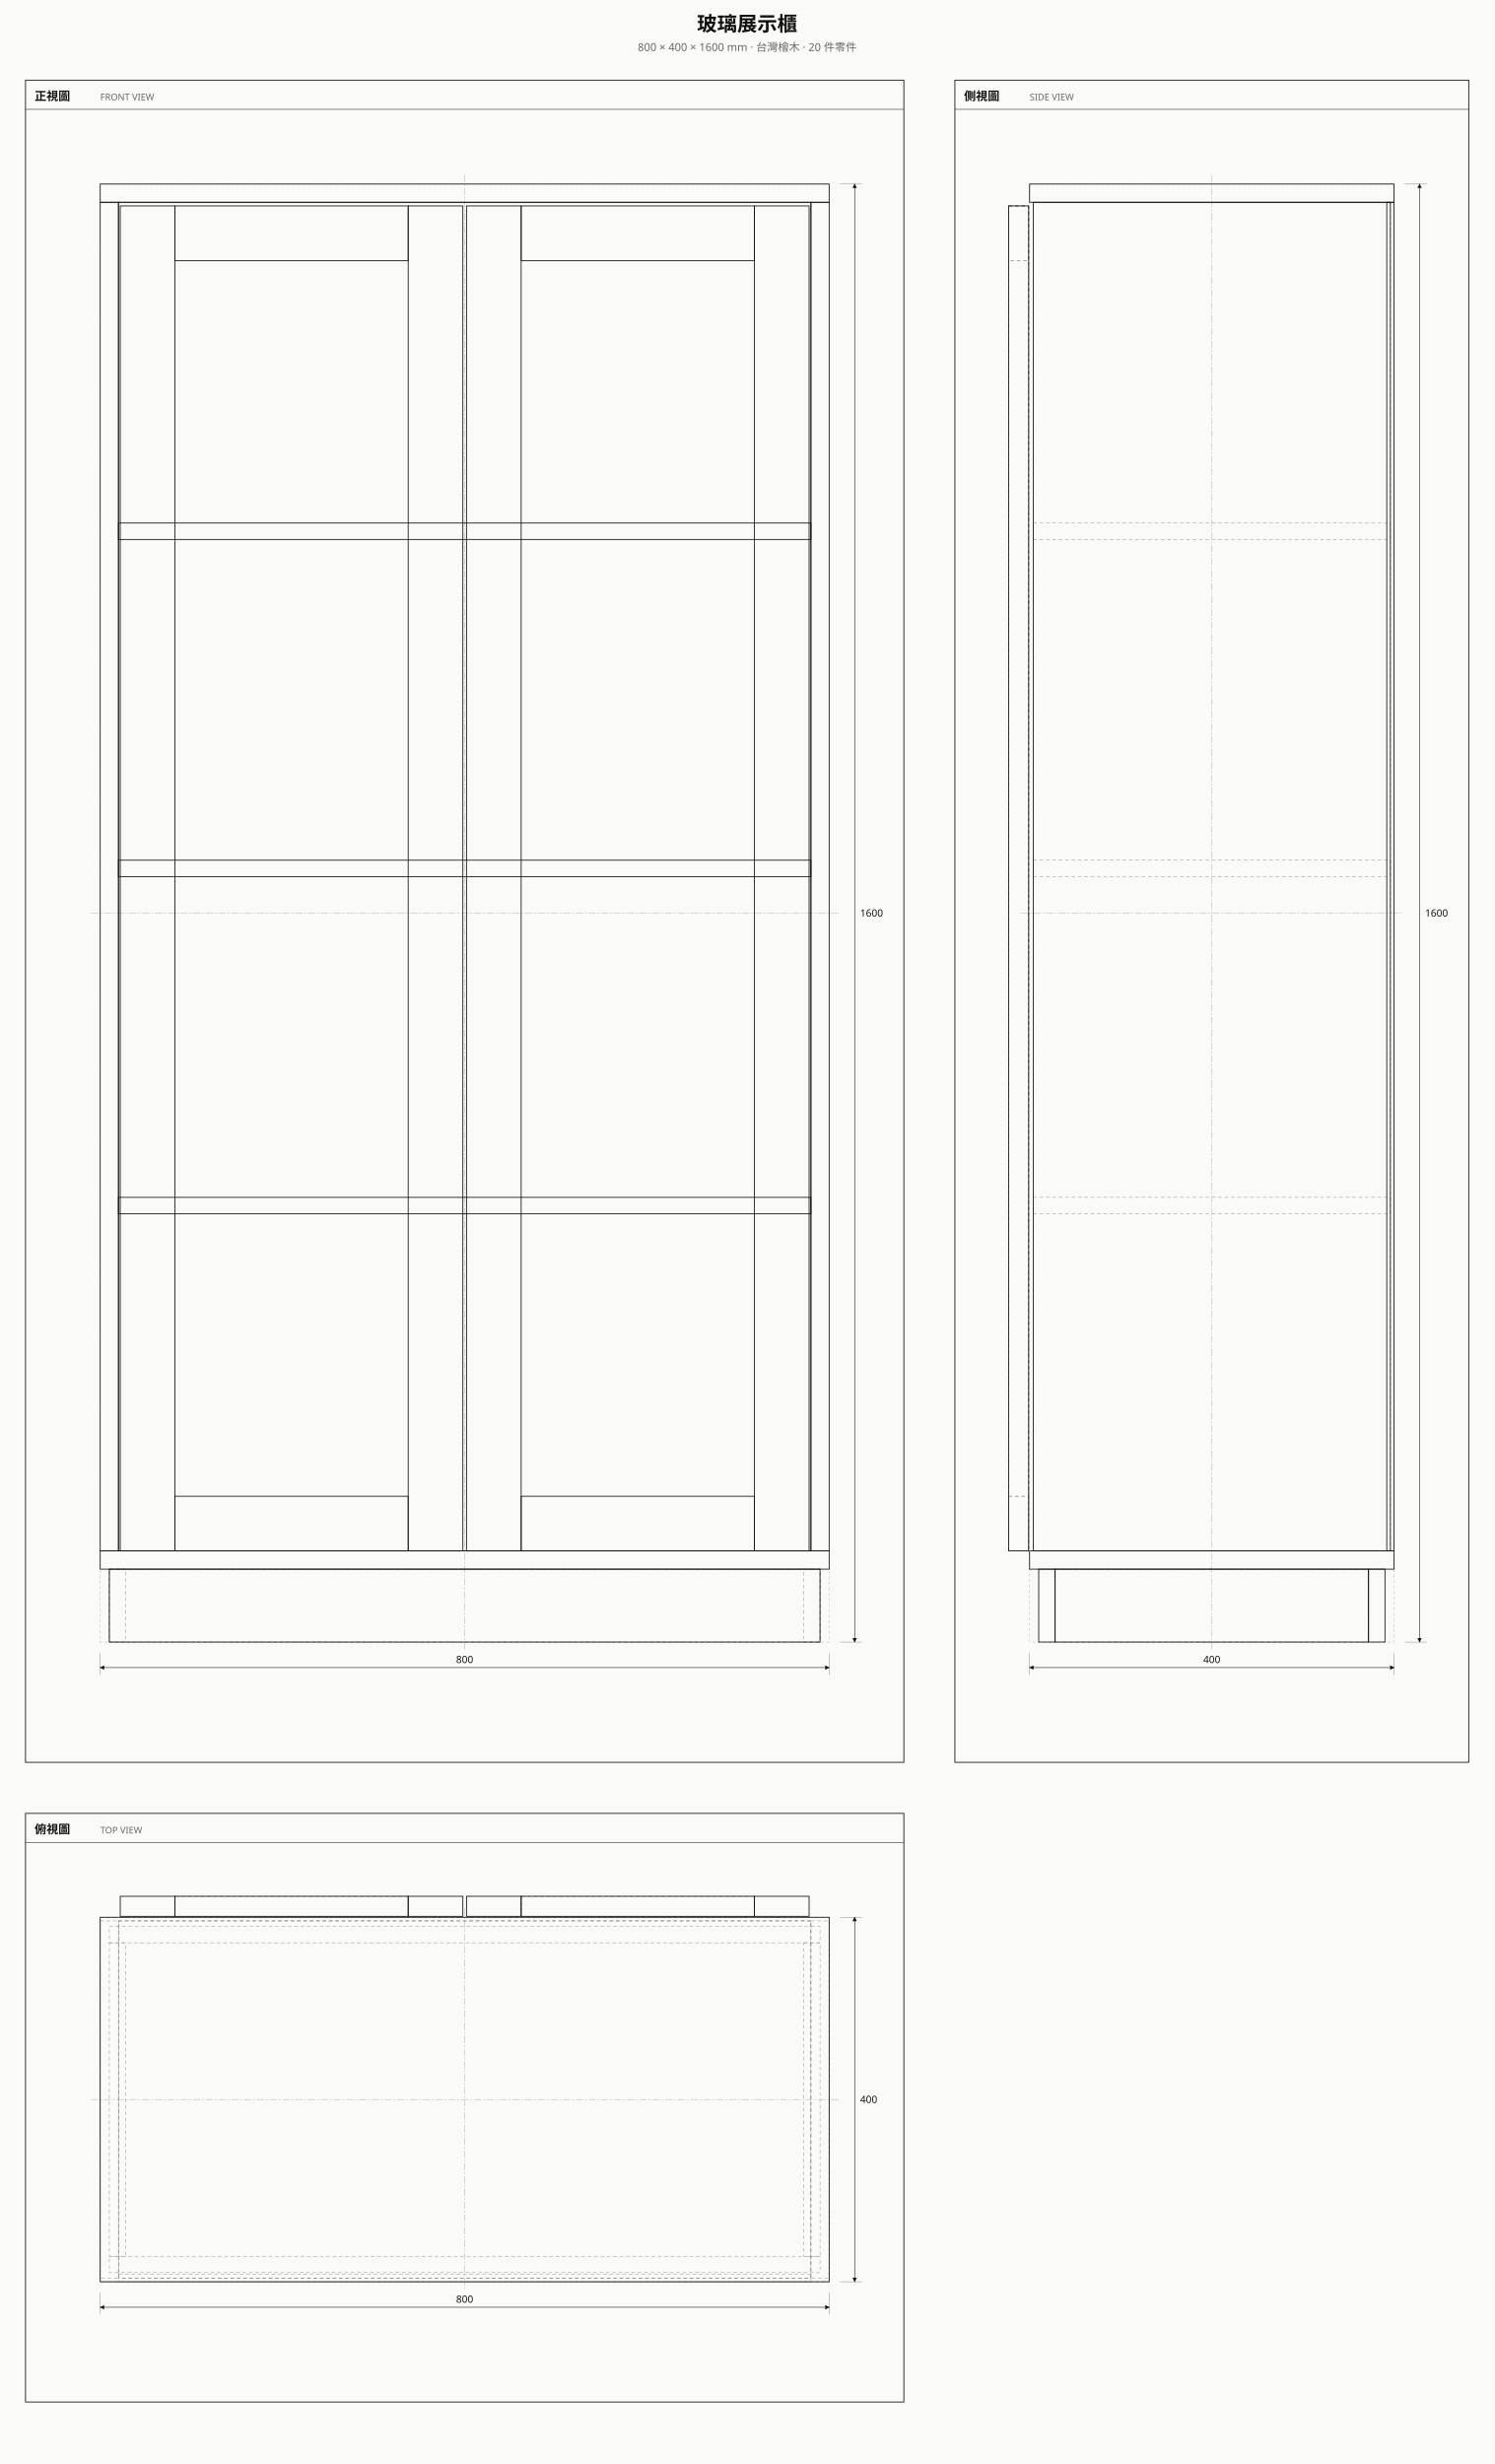
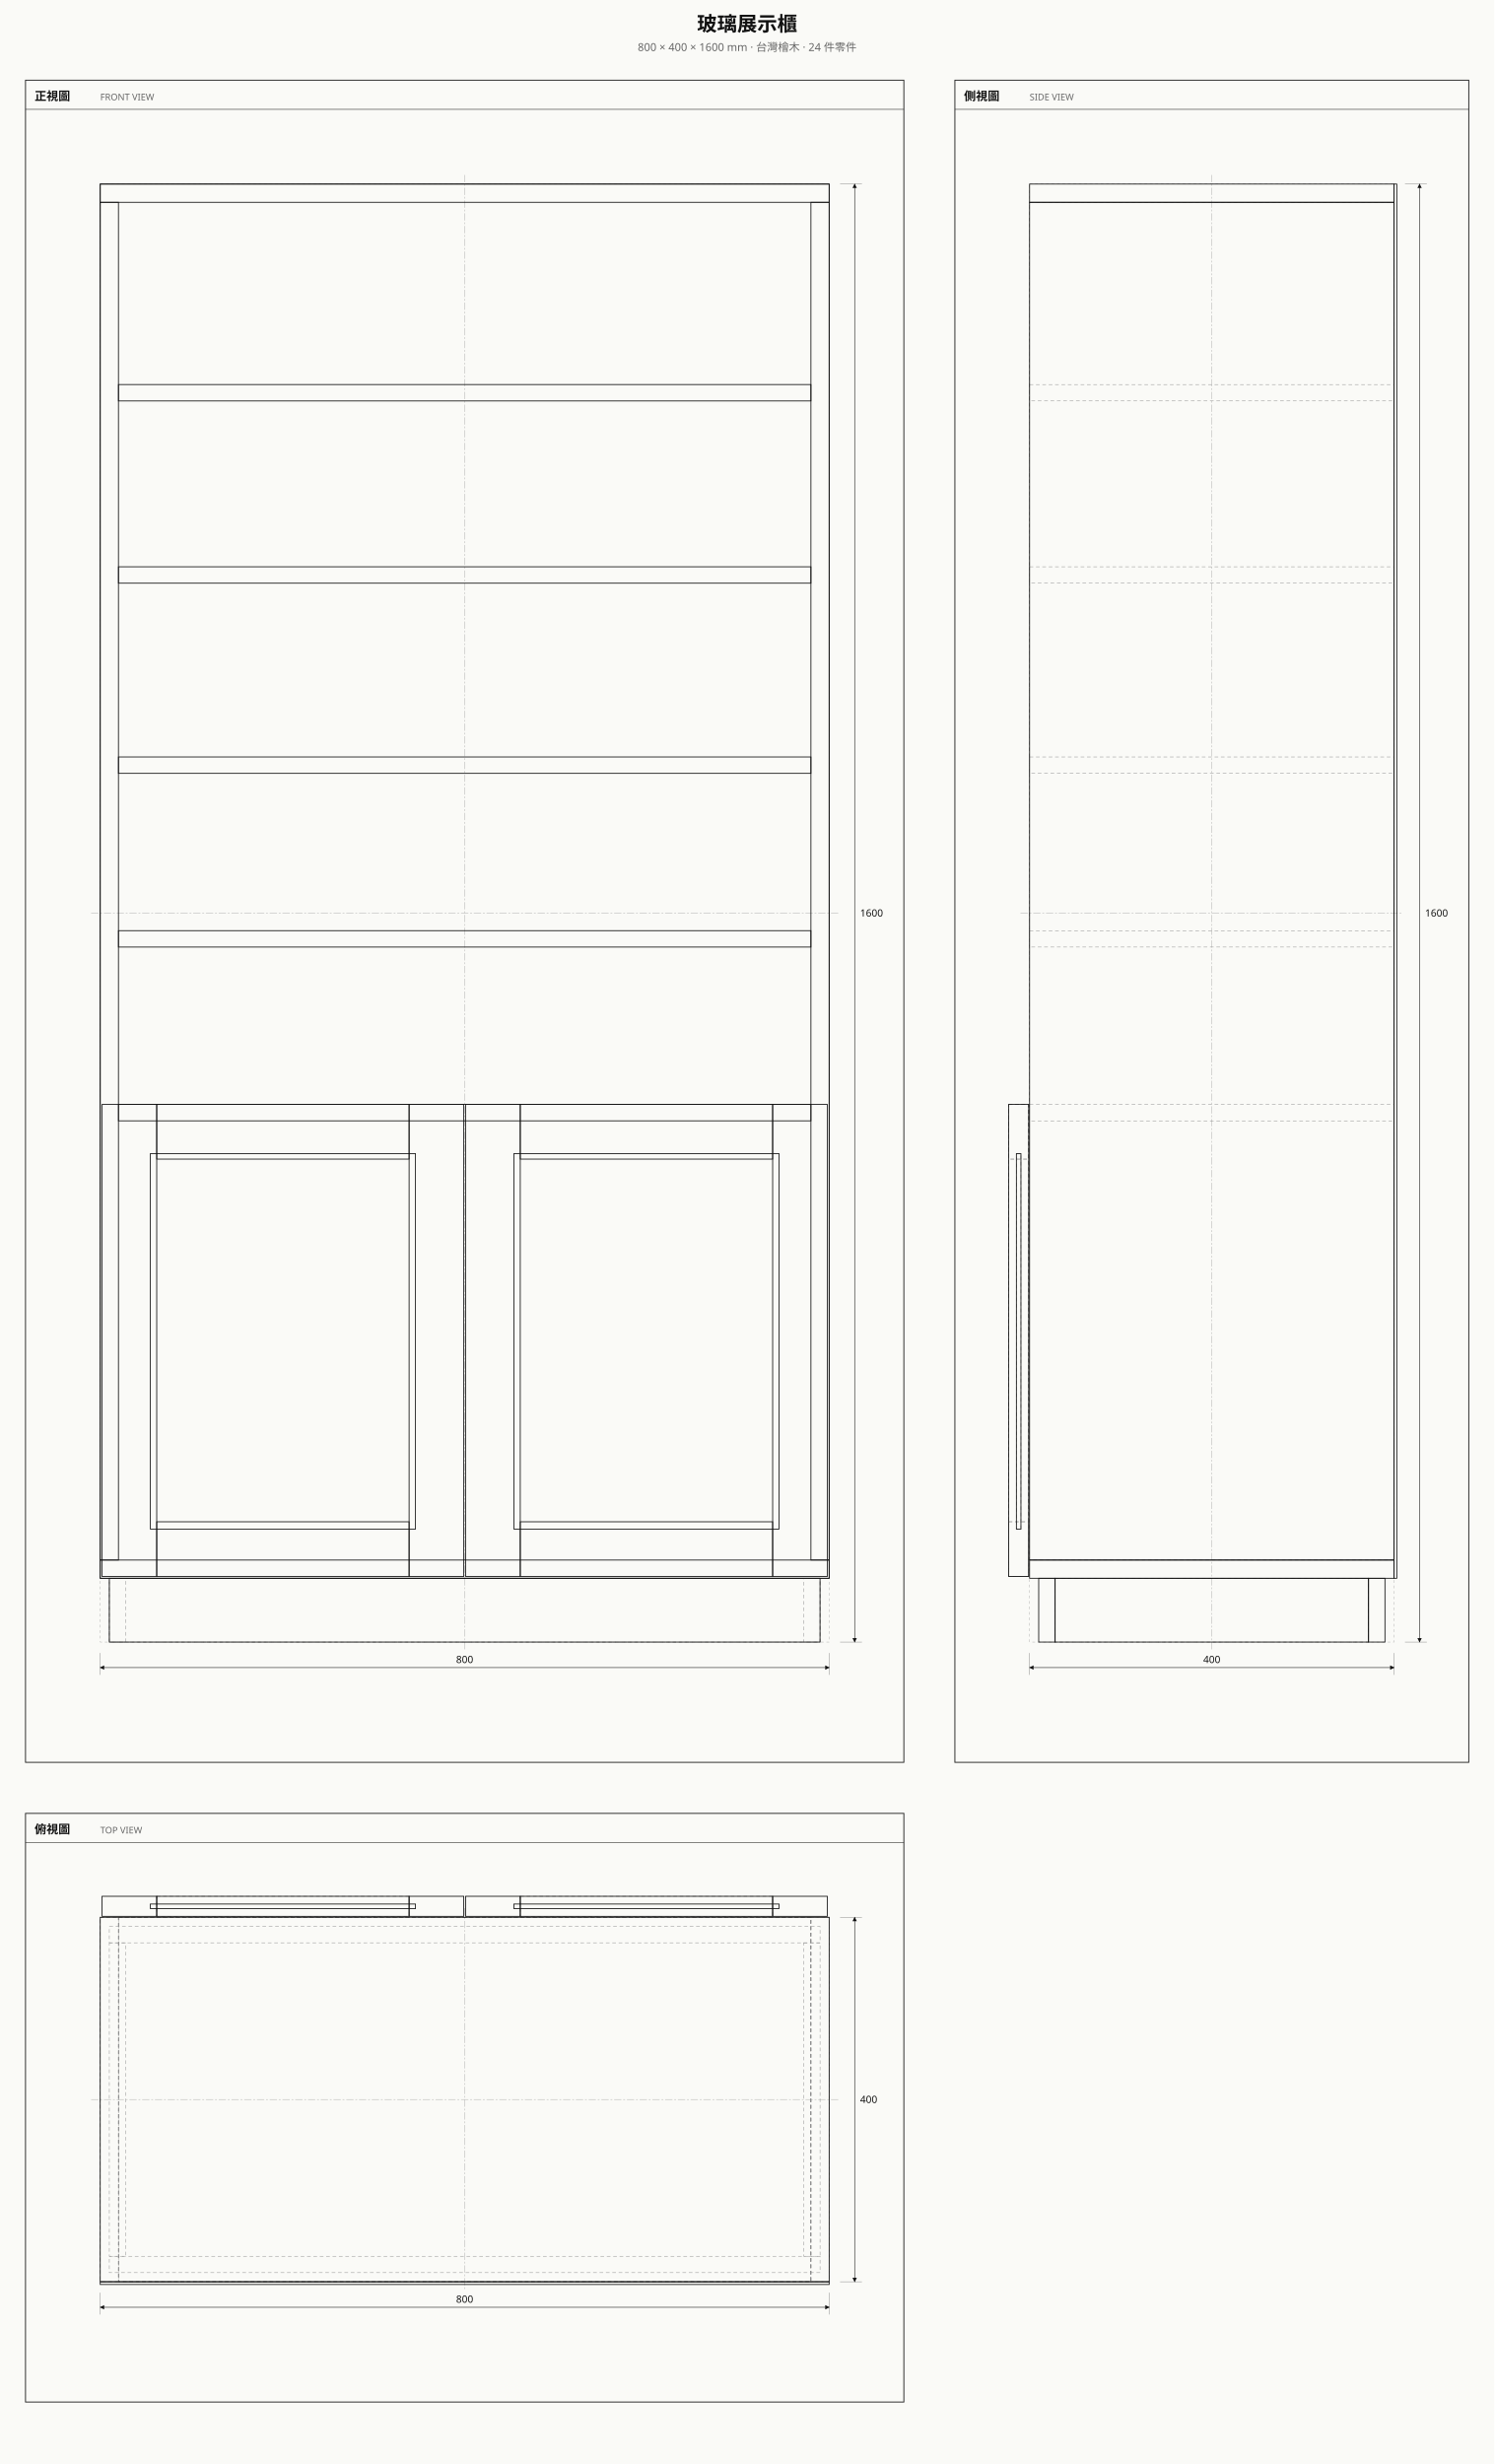
<svg xmlns="http://www.w3.org/2000/svg" viewBox="-20 -10 1640 2704" width="1640">
  <defs>
    <marker id="arr-front" viewBox="0 0 10 10" refX="9" refY="5" markerWidth="8" markerHeight="8" orient="auto-start-reverse">
      <path d="M 0 0 L 10 5 L 0 10 z" fill="#111" />
    </marker>
    <marker id="arr-side" viewBox="0 0 10 10" refX="9" refY="5" markerWidth="8" markerHeight="8" orient="auto-start-reverse">
      <path d="M 0 0 L 10 5 L 0 10 z" fill="#111" />
    </marker>
    <marker id="arr-top" viewBox="0 0 10 10" refX="9" refY="5" markerWidth="8" markerHeight="8" orient="auto-start-reverse">
      <path d="M 0 0 L 10 5 L 0 10 z" fill="#111" />
    </marker>
  </defs>
  <rect x="-20" y="-10" width="1640" height="2704" fill="#fafaf7" />
  <text x="800" y="24" text-anchor="middle" font-size="22" font-weight="700" fill="#111" font-family="sans-serif">玻璃展示櫃</text>
-   <text x="800" y="46" text-anchor="middle" font-size="12" fill="#666" font-family="sans-serif">800 × 400 × 1600 mm · 台灣檜木 · 20 件零件</text>
+   <text x="800" y="46" text-anchor="middle" font-size="12" fill="#666" font-family="sans-serif">800 × 400 × 1600 mm · 台灣檜木 · 24 件零件</text>
  <g transform="translate(0, 70)">
    <g transform="translate(490.0, 1722.0)">
      <rect x="-482.0" y="-1714.0" width="964.0" height="1846.0" fill="none" stroke="#222" stroke-width="1" />
      <line x1="-482.0" y1="-1682.0" x2="482.0" y2="-1682.0" stroke="#222" stroke-width="0.6" />
      <text x="-472.0" y="-1692.0" font-size="13" font-weight="700" fill="#111" font-family="sans-serif">正視圖</text>
      <text x="-400.0" y="-1692.0" font-size="10" fill="#666" font-family="sans-serif">FRONT VIEW</text>
      <g stroke="#888" stroke-width="0.5" stroke-dasharray="8 2 2 2" opacity="0.7">
        <line x1="0" y1="-1610.0" x2="0" y2="10.0" />
        <line x1="-410.0" y1="-800.0" x2="410.0" y2="-800.0" />
      </g>
      <rect x="-400.0" y="-1600.0" width="800.0" height="1600.0" fill="none" stroke="#999" stroke-dasharray="3 3" stroke-width="0.5" opacity="0.8" />
-       <rect x="-380.0" y="-1580.0" width="760.0" height="1480.0" fill="none" stroke="#111" stroke-width="0.9" />
-       <rect x="-390.0" y="-80.0" width="780.0" height="80.0" fill="none" stroke="#888" stroke-width="0.5" stroke-dasharray="4 3" />
-       <rect x="-390.0" y="-80.0" width="18.0" height="80.0" fill="none" stroke="#888" stroke-width="0.5" stroke-dasharray="4 3" />
-       <rect x="372.0" y="-80.0" width="18.0" height="80.0" fill="none" stroke="#888" stroke-width="0.5" stroke-dasharray="4 3" />
-       <rect x="-390.0" y="-80.0" width="780.0" height="80.0" fill="none" stroke="#111" stroke-width="0.9" />
-       <rect x="-400.0" y="-1580.0" width="20.0" height="1480.0" fill="none" stroke="#111" stroke-width="0.9" />
-       <rect x="380.0" y="-1580.0" width="20.0" height="1480.0" fill="none" stroke="#111" stroke-width="0.9" />
-       <rect x="-380.0" y="-488.0" width="760.0" height="18.0" fill="none" stroke="#111" stroke-width="0.9" />
-       <rect x="-380.0" y="-858.0" width="760.0" height="18.0" fill="none" stroke="#111" stroke-width="0.9" />
-       <rect x="-380.0" y="-1228.0" width="760.0" height="18.0" fill="none" stroke="#111" stroke-width="0.9" />
+       <rect x="-400.0" y="-1600.0" width="800.0" height="1530.0" fill="none" stroke="#111" stroke-width="0.9" />
+       <rect x="-390.0" y="-70.0" width="780.0" height="70.0" fill="none" stroke="#888" stroke-width="0.5" stroke-dasharray="4 3" />
+       <rect x="372.0" y="-70.0" width="18.0" height="70.0" fill="none" stroke="#888" stroke-width="0.5" stroke-dasharray="4 3" />
+       <rect x="-390.0" y="-70.0" width="18.0" height="70.0" fill="none" stroke="#888" stroke-width="0.5" stroke-dasharray="4 3" />
+       <rect x="-390.0" y="-70.0" width="780.0" height="70.0" fill="none" stroke="#111" stroke-width="0.9" />
      <rect x="-400.0" y="-1600.0" width="800.0" height="20.0" fill="none" stroke="#111" stroke-width="0.9" />
-       <rect x="-400.0" y="-100.0" width="800.0" height="20.0" fill="none" stroke="#111" stroke-width="0.9" />
-       <rect x="-318.0" y="-1576.0" width="256.0" height="60.0" fill="none" stroke="#111" stroke-width="0.9" />
-       <rect x="-318.0" y="-160.0" width="256.0" height="60.0" fill="none" stroke="#111" stroke-width="0.9" />
-       <rect x="-378.0" y="-1576.0" width="60.0" height="1476.0" fill="none" stroke="#111" stroke-width="0.9" />
-       <rect x="-62.0" y="-1576.0" width="60.0" height="1476.0" fill="none" stroke="#111" stroke-width="0.9" />
-       <rect x="62.0" y="-1576.0" width="256.0" height="60.0" fill="none" stroke="#111" stroke-width="0.9" />
-       <rect x="62.0" y="-160.0" width="256.0" height="60.0" fill="none" stroke="#111" stroke-width="0.9" />
-       <rect x="2.0" y="-1576.0" width="60.0" height="1476.0" fill="none" stroke="#111" stroke-width="0.9" />
-       <rect x="318.0" y="-1576.0" width="60.0" height="1476.0" fill="none" stroke="#111" stroke-width="0.9" />
+       <rect x="-400.0" y="-90.0" width="800.0" height="20.0" fill="none" stroke="#111" stroke-width="0.9" />
+       <rect x="380.0" y="-1580.0" width="20.0" height="1490.0" fill="none" stroke="#111" stroke-width="0.9" />
+       <rect x="-400.0" y="-1580.0" width="20.0" height="1490.0" fill="none" stroke="#111" stroke-width="0.9" />
+       <rect x="-380.0" y="-590.0" width="760.0" height="18.0" fill="none" stroke="#111" stroke-width="0.9" />
+       <rect x="-380.0" y="-780.7" width="760.0" height="18.0" fill="none" stroke="#111" stroke-width="0.9" />
+       <rect x="-380.0" y="-971.3" width="760.0" height="18.0" fill="none" stroke="#111" stroke-width="0.9" />
+       <rect x="-380.0" y="-1180.0" width="760.0" height="18.0" fill="none" stroke="#111" stroke-width="0.9" />
+       <rect x="-380.0" y="-1380.0" width="760.0" height="18.0" fill="none" stroke="#111" stroke-width="0.9" />
+       <rect x="54.0" y="-536.0" width="291.0" height="412.0" fill="none" stroke="#111" stroke-width="0.9" />
+       <rect x="-345.0" y="-536.0" width="291.0" height="412.0" fill="none" stroke="#111" stroke-width="0.9" />
+       <rect x="61.0" y="-590.0" width="277.0" height="60.0" fill="none" stroke="#111" stroke-width="0.9" />
+       <rect x="61.0" y="-132.0" width="277.0" height="60.0" fill="none" stroke="#111" stroke-width="0.9" />
+       <rect x="338.0" y="-590.0" width="60.0" height="518.0" fill="none" stroke="#111" stroke-width="0.9" />
+       <rect x="1.0" y="-590.0" width="60.0" height="518.0" fill="none" stroke="#111" stroke-width="0.9" />
+       <rect x="-338.0" y="-590.0" width="277.0" height="60.0" fill="none" stroke="#111" stroke-width="0.9" />
+       <rect x="-338.0" y="-132.0" width="277.0" height="60.0" fill="none" stroke="#111" stroke-width="0.9" />
+       <rect x="-61.0" y="-590.0" width="60.0" height="518.0" fill="none" stroke="#111" stroke-width="0.9" />
+       <rect x="-398.0" y="-590.0" width="60.0" height="518.0" fill="none" stroke="#111" stroke-width="0.9" />
      <g stroke="#111" fill="#111" stroke-width="0.6" font-family="sans-serif">
        <line x1="-400.0" y1="12.0" x2="-400.0" y2="36.0" stroke-width="0.4" stroke="#666" />
        <line x1="400.0" y1="12.0" x2="400.0" y2="36.0" stroke-width="0.4" stroke="#666" />
        <line x1="-400.0" y1="28.0" x2="400.0" y2="28.0" marker-start="url(#arr-front)" marker-end="url(#arr-front)" />
        <text x="0" y="23.0" text-anchor="middle" font-size="11" stroke="none">800</text>
      </g>
      <g stroke="#111" fill="#111" stroke-width="0.6" font-family="sans-serif">
        <line x1="412.0" y1="-1600.0" x2="436.0" y2="-1600.0" stroke-width="0.4" stroke="#666" />
        <line x1="412.0" y1="0.0" x2="436.0" y2="0.0" stroke-width="0.4" stroke="#666" />
        <line x1="428.0" y1="-1600.0" x2="428.0" y2="0.0" marker-start="url(#arr-front)" marker-end="url(#arr-front)" />
        <text x="434.0" y="-800.0" text-anchor="start" dominant-baseline="middle" font-size="11" stroke="none">1600</text>
      </g>
    </g>
    <g transform="translate(1020, 0)">
      <g transform="translate(290.0, 1722.0)">
        <rect x="-282.0" y="-1714.0" width="564.0" height="1846.0" fill="none" stroke="#222" stroke-width="1" />
        <line x1="-282.0" y1="-1682.0" x2="282.0" y2="-1682.0" stroke="#222" stroke-width="0.6" />
        <text x="-272.0" y="-1692.0" font-size="13" font-weight="700" fill="#111" font-family="sans-serif">側視圖</text>
        <text x="-200.0" y="-1692.0" font-size="10" fill="#666" font-family="sans-serif">SIDE VIEW</text>
        <g stroke="#888" stroke-width="0.5" stroke-dasharray="8 2 2 2" opacity="0.7">
          <line x1="0" y1="-1610.0" x2="0" y2="10.0" />
          <line x1="-210.0" y1="-800.0" x2="210.0" y2="-800.0" />
        </g>
        <rect x="-200.0" y="-1600.0" width="400.0" height="1600.0" fill="none" stroke="#999" stroke-dasharray="3 3" stroke-width="0.5" opacity="0.8" />
-         <rect x="-196.0" y="-1580.0" width="392.0" height="1480.0" fill="none" stroke="#888" stroke-width="0.5" stroke-dasharray="4 3" />
-         <rect x="-172.0" y="-80.0" width="344.0" height="80.0" fill="none" stroke="#888" stroke-width="0.5" stroke-dasharray="4 3" />
-         <rect x="-223.0" y="-1576.0" width="22.0" height="1476.0" fill="none" stroke="#888" stroke-width="0.5" stroke-dasharray="4 3" />
-         <rect x="-223.0" y="-1576.0" width="22.0" height="60.0" fill="none" stroke="#888" stroke-width="0.5" stroke-dasharray="4 3" />
-         <rect x="-223.0" y="-160.0" width="22.0" height="60.0" fill="none" stroke="#888" stroke-width="0.5" stroke-dasharray="4 3" />
-         <rect x="-223.0" y="-1576.0" width="22.0" height="1476.0" fill="none" stroke="#888" stroke-width="0.5" stroke-dasharray="4 3" />
-         <rect x="-223.0" y="-1576.0" width="22.0" height="1476.0" fill="none" stroke="#888" stroke-width="0.5" stroke-dasharray="4 3" />
-         <rect x="-223.0" y="-1576.0" width="22.0" height="60.0" fill="none" stroke="#888" stroke-width="0.5" stroke-dasharray="4 3" />
-         <rect x="-223.0" y="-160.0" width="22.0" height="60.0" fill="none" stroke="#888" stroke-width="0.5" stroke-dasharray="4 3" />
-         <rect x="-223.0" y="-1576.0" width="22.0" height="1476.0" fill="none" stroke="#111" stroke-width="0.9" />
-         <rect x="-196.0" y="-488.0" width="392.0" height="18.0" fill="none" stroke="#888" stroke-width="0.5" stroke-dasharray="4 3" />
-         <rect x="-196.0" y="-858.0" width="392.0" height="18.0" fill="none" stroke="#888" stroke-width="0.5" stroke-dasharray="4 3" />
-         <rect x="-196.0" y="-1228.0" width="392.0" height="18.0" fill="none" stroke="#888" stroke-width="0.5" stroke-dasharray="4 3" />
-         <rect x="192.0" y="-1580.0" width="8.0" height="1480.0" fill="none" stroke="#111" stroke-width="0.9" />
-         <rect x="-190.0" y="-80.0" width="18.0" height="80.0" fill="none" stroke="#111" stroke-width="0.9" />
-         <rect x="172.0" y="-80.0" width="18.0" height="80.0" fill="none" stroke="#111" stroke-width="0.9" />
-         <rect x="-172.0" y="-80.0" width="344.0" height="80.0" fill="none" stroke="#111" stroke-width="0.9" />
+         <rect x="-200.0" y="-1580.0" width="400.0" height="1490.0" fill="none" stroke="#888" stroke-width="0.5" stroke-dasharray="4 3" />
+         <rect x="-172.0" y="-70.0" width="344.0" height="70.0" fill="none" stroke="#888" stroke-width="0.5" stroke-dasharray="4 3" />
+         <rect x="-223.0" y="-590.0" width="22.0" height="518.0" fill="none" stroke="#888" stroke-width="0.5" stroke-dasharray="4 3" />
+         <rect x="-223.0" y="-590.0" width="22.0" height="60.0" fill="none" stroke="#888" stroke-width="0.5" stroke-dasharray="4 3" />
+         <rect x="-223.0" y="-132.0" width="22.0" height="60.0" fill="none" stroke="#888" stroke-width="0.5" stroke-dasharray="4 3" />
+         <rect x="-214.5" y="-536.0" width="5.0" height="412.0" fill="none" stroke="#888" stroke-width="0.5" stroke-dasharray="4 3" />
+         <rect x="-223.0" y="-590.0" width="22.0" height="518.0" fill="none" stroke="#888" stroke-width="0.5" stroke-dasharray="4 3" />
+         <rect x="-223.0" y="-590.0" width="22.0" height="518.0" fill="none" stroke="#888" stroke-width="0.5" stroke-dasharray="4 3" />
+         <rect x="-223.0" y="-590.0" width="22.0" height="60.0" fill="none" stroke="#888" stroke-width="0.5" stroke-dasharray="4 3" />
+         <rect x="-223.0" y="-132.0" width="22.0" height="60.0" fill="none" stroke="#888" stroke-width="0.5" stroke-dasharray="4 3" />
+         <rect x="-214.5" y="-536.0" width="5.0" height="412.0" fill="none" stroke="#111" stroke-width="0.9" />
+         <rect x="-200.0" y="-590.0" width="400.0" height="18.0" fill="none" stroke="#888" stroke-width="0.5" stroke-dasharray="4 3" />
+         <rect x="-200.0" y="-780.7" width="400.0" height="18.0" fill="none" stroke="#888" stroke-width="0.5" stroke-dasharray="4 3" />
+         <rect x="-200.0" y="-971.3" width="400.0" height="18.0" fill="none" stroke="#888" stroke-width="0.5" stroke-dasharray="4 3" />
+         <rect x="-200.0" y="-1180.0" width="400.0" height="18.0" fill="none" stroke="#888" stroke-width="0.5" stroke-dasharray="4 3" />
+         <rect x="-200.0" y="-1380.0" width="400.0" height="18.0" fill="none" stroke="#888" stroke-width="0.5" stroke-dasharray="4 3" />
+         <rect x="-190.0" y="-70.0" width="18.0" height="70.0" fill="none" stroke="#111" stroke-width="0.9" />
+         <rect x="172.0" y="-70.0" width="18.0" height="70.0" fill="none" stroke="#111" stroke-width="0.9" />
+         <rect x="-172.0" y="-70.0" width="344.0" height="70.0" fill="none" stroke="#111" stroke-width="0.9" />
+         <rect x="-223.0" y="-590.0" width="22.0" height="518.0" fill="none" stroke="#111" stroke-width="0.9" />
        <rect x="-200.0" y="-1600.0" width="400.0" height="20.0" fill="none" stroke="#111" stroke-width="0.9" />
-         <rect x="-200.0" y="-100.0" width="400.0" height="20.0" fill="none" stroke="#111" stroke-width="0.9" />
-         <rect x="-196.0" y="-1580.0" width="392.0" height="1480.0" fill="none" stroke="#111" stroke-width="0.9" />
+         <rect x="-200.0" y="-90.0" width="400.0" height="20.0" fill="none" stroke="#111" stroke-width="0.9" />
+         <rect x="-200.0" y="-1580.0" width="400.0" height="1490.0" fill="none" stroke="#111" stroke-width="0.9" />
+         <rect x="200.0" y="-1600.0" width="3.0" height="1530.0" fill="none" stroke="#111" stroke-width="0.9" />
        <g stroke="#111" fill="#111" stroke-width="0.6" font-family="sans-serif">
          <line x1="-200.0" y1="12.0" x2="-200.0" y2="36.0" stroke-width="0.4" stroke="#666" />
          <line x1="200.0" y1="12.0" x2="200.0" y2="36.0" stroke-width="0.4" stroke="#666" />
          <line x1="-200.0" y1="28.0" x2="200.0" y2="28.0" marker-start="url(#arr-side)" marker-end="url(#arr-side)" />
          <text x="0" y="23.0" text-anchor="middle" font-size="11" stroke="none">400</text>
        </g>
        <g stroke="#111" fill="#111" stroke-width="0.6" font-family="sans-serif">
          <line x1="212.0" y1="-1600.0" x2="236.0" y2="-1600.0" stroke-width="0.4" stroke="#666" />
          <line x1="212.0" y1="0.0" x2="236.0" y2="0.0" stroke-width="0.4" stroke="#666" />
          <line x1="228.0" y1="-1600.0" x2="228.0" y2="0.0" marker-start="url(#arr-side)" marker-end="url(#arr-side)" />
          <text x="234.0" y="-800.0" text-anchor="start" dominant-baseline="middle" font-size="11" stroke="none">1600</text>
        </g>
      </g>
    </g>
    <g transform="translate(0, 1902)">
      <g transform="translate(490.0, 322.0)">
        <rect x="-482.0" y="-314.0" width="964.0" height="646.0" fill="none" stroke="#222" stroke-width="1" />
        <line x1="-482.0" y1="-282.0" x2="482.0" y2="-282.0" stroke="#222" stroke-width="0.6" />
        <text x="-472.0" y="-292.0" font-size="13" font-weight="700" fill="#111" font-family="sans-serif">俯視圖</text>
        <text x="-400.0" y="-292.0" font-size="10" fill="#666" font-family="sans-serif">TOP VIEW</text>
        <g stroke="#888" stroke-width="0.5" stroke-dasharray="8 2 2 2" opacity="0.7">
          <line x1="0" y1="-210.0" x2="0" y2="210.0" />
          <line x1="-410.0" y1="0.0" x2="410.0" y2="0.0" />
        </g>
        <rect x="-400.0" y="-200.0" width="800.0" height="400.0" fill="none" stroke="#999" stroke-dasharray="3 3" stroke-width="0.5" opacity="0.8" />
        <rect x="-390.0" y="-190.0" width="780.0" height="18.0" fill="none" stroke="#888" stroke-width="0.5" stroke-dasharray="4 3" />
        <rect x="-390.0" y="172.0" width="780.0" height="18.0" fill="none" stroke="#888" stroke-width="0.5" stroke-dasharray="4 3" />
+         <rect x="372.0" y="-172.0" width="18.0" height="344.0" fill="none" stroke="#888" stroke-width="0.5" stroke-dasharray="4 3" />
        <rect x="-390.0" y="-172.0" width="18.0" height="344.0" fill="none" stroke="#888" stroke-width="0.5" stroke-dasharray="4 3" />
-         <rect x="372.0" y="-172.0" width="18.0" height="344.0" fill="none" stroke="#888" stroke-width="0.5" stroke-dasharray="4 3" />
        <rect x="-400.0" y="-200.0" width="800.0" height="400.0" fill="none" stroke="#888" stroke-width="0.5" stroke-dasharray="4 3" />
-         <rect x="-318.0" y="-223.0" width="256.0" height="22.0" fill="none" stroke="#888" stroke-width="0.5" stroke-dasharray="4 3" />
-         <rect x="62.0" y="-223.0" width="256.0" height="22.0" fill="none" stroke="#888" stroke-width="0.5" stroke-dasharray="4 3" />
-         <rect x="-380.0" y="-196.0" width="760.0" height="392.0" fill="none" stroke="#888" stroke-width="0.5" stroke-dasharray="4 3" />
-         <rect x="-380.0" y="-196.0" width="760.0" height="392.0" fill="none" stroke="#888" stroke-width="0.5" stroke-dasharray="4 3" />
-         <rect x="-380.0" y="-196.0" width="760.0" height="392.0" fill="none" stroke="#888" stroke-width="0.5" stroke-dasharray="4 3" />
-         <rect x="-318.0" y="-223.0" width="256.0" height="22.0" fill="none" stroke="#111" stroke-width="0.9" />
-         <rect x="-378.0" y="-223.0" width="60.0" height="22.0" fill="none" stroke="#111" stroke-width="0.9" />
-         <rect x="-62.0" y="-223.0" width="60.0" height="22.0" fill="none" stroke="#111" stroke-width="0.9" />
-         <rect x="62.0" y="-223.0" width="256.0" height="22.0" fill="none" stroke="#111" stroke-width="0.9" />
-         <rect x="2.0" y="-223.0" width="60.0" height="22.0" fill="none" stroke="#111" stroke-width="0.9" />
-         <rect x="318.0" y="-223.0" width="60.0" height="22.0" fill="none" stroke="#111" stroke-width="0.9" />
-         <rect x="-400.0" y="-196.0" width="20.0" height="392.0" fill="none" stroke="#888" stroke-width="0.5" stroke-dasharray="4 3" />
-         <rect x="380.0" y="-196.0" width="20.0" height="392.0" fill="none" stroke="#888" stroke-width="0.5" stroke-dasharray="4 3" />
-         <rect x="-380.0" y="192.0" width="760.0" height="8.0" fill="none" stroke="#888" stroke-width="0.5" stroke-dasharray="4 3" />
+         <rect x="61.0" y="-223.0" width="277.0" height="22.0" fill="none" stroke="#888" stroke-width="0.5" stroke-dasharray="4 3" />
+         <rect x="-338.0" y="-223.0" width="277.0" height="22.0" fill="none" stroke="#888" stroke-width="0.5" stroke-dasharray="4 3" />
+         <rect x="54.0" y="-214.5" width="291.0" height="5.0" fill="none" stroke="#111" stroke-width="0.9" />
+         <rect x="-345.0" y="-214.5" width="291.0" height="5.0" fill="none" stroke="#111" stroke-width="0.9" />
+         <rect x="61.0" y="-223.0" width="277.0" height="22.0" fill="none" stroke="#111" stroke-width="0.9" />
+         <rect x="338.0" y="-223.0" width="60.0" height="22.0" fill="none" stroke="#111" stroke-width="0.9" />
+         <rect x="1.0" y="-223.0" width="60.0" height="22.0" fill="none" stroke="#111" stroke-width="0.9" />
+         <rect x="-338.0" y="-223.0" width="277.0" height="22.0" fill="none" stroke="#111" stroke-width="0.9" />
+         <rect x="-61.0" y="-223.0" width="60.0" height="22.0" fill="none" stroke="#111" stroke-width="0.9" />
+         <rect x="-398.0" y="-223.0" width="60.0" height="22.0" fill="none" stroke="#111" stroke-width="0.9" />
+         <rect x="-380.0" y="-200.0" width="760.0" height="400.0" fill="none" stroke="#888" stroke-width="0.5" stroke-dasharray="4 3" />
+         <rect x="-380.0" y="-200.0" width="760.0" height="400.0" fill="none" stroke="#888" stroke-width="0.5" stroke-dasharray="4 3" />
+         <rect x="-380.0" y="-200.0" width="760.0" height="400.0" fill="none" stroke="#888" stroke-width="0.5" stroke-dasharray="4 3" />
+         <rect x="-380.0" y="-200.0" width="760.0" height="400.0" fill="none" stroke="#888" stroke-width="0.5" stroke-dasharray="4 3" />
+         <rect x="-380.0" y="-200.0" width="760.0" height="400.0" fill="none" stroke="#888" stroke-width="0.5" stroke-dasharray="4 3" />
+         <rect x="380.0" y="-200.0" width="20.0" height="400.0" fill="none" stroke="#888" stroke-width="0.5" stroke-dasharray="4 3" />
+         <rect x="-400.0" y="-200.0" width="20.0" height="400.0" fill="none" stroke="#888" stroke-width="0.5" stroke-dasharray="4 3" />
        <rect x="-400.0" y="-200.0" width="800.0" height="400.0" fill="none" stroke="#111" stroke-width="0.9" />
+         <rect x="-400.0" y="200.0" width="800.0" height="3.0" fill="none" stroke="#111" stroke-width="0.9" />
        <g stroke="#111" fill="#111" stroke-width="0.6" font-family="sans-serif">
          <line x1="-400.0" y1="212.0" x2="-400.0" y2="236.0" stroke-width="0.4" stroke="#666" />
          <line x1="400.0" y1="212.0" x2="400.0" y2="236.0" stroke-width="0.4" stroke="#666" />
          <line x1="-400.0" y1="228.0" x2="400.0" y2="228.0" marker-start="url(#arr-top)" marker-end="url(#arr-top)" />
          <text x="0" y="223.0" text-anchor="middle" font-size="11" stroke="none">800</text>
        </g>
        <g stroke="#111" fill="#111" stroke-width="0.6" font-family="sans-serif">
          <line x1="412.0" y1="-200.0" x2="436.0" y2="-200.0" stroke-width="0.4" stroke="#666" />
          <line x1="412.0" y1="200.0" x2="436.0" y2="200.0" stroke-width="0.4" stroke="#666" />
          <line x1="428.0" y1="-200.0" x2="428.0" y2="200.0" marker-start="url(#arr-top)" marker-end="url(#arr-top)" />
          <text x="434.0" y="0.0" text-anchor="start" dominant-baseline="middle" font-size="11" stroke="none">400</text>
        </g>
      </g>
    </g>
  </g>
</svg>
